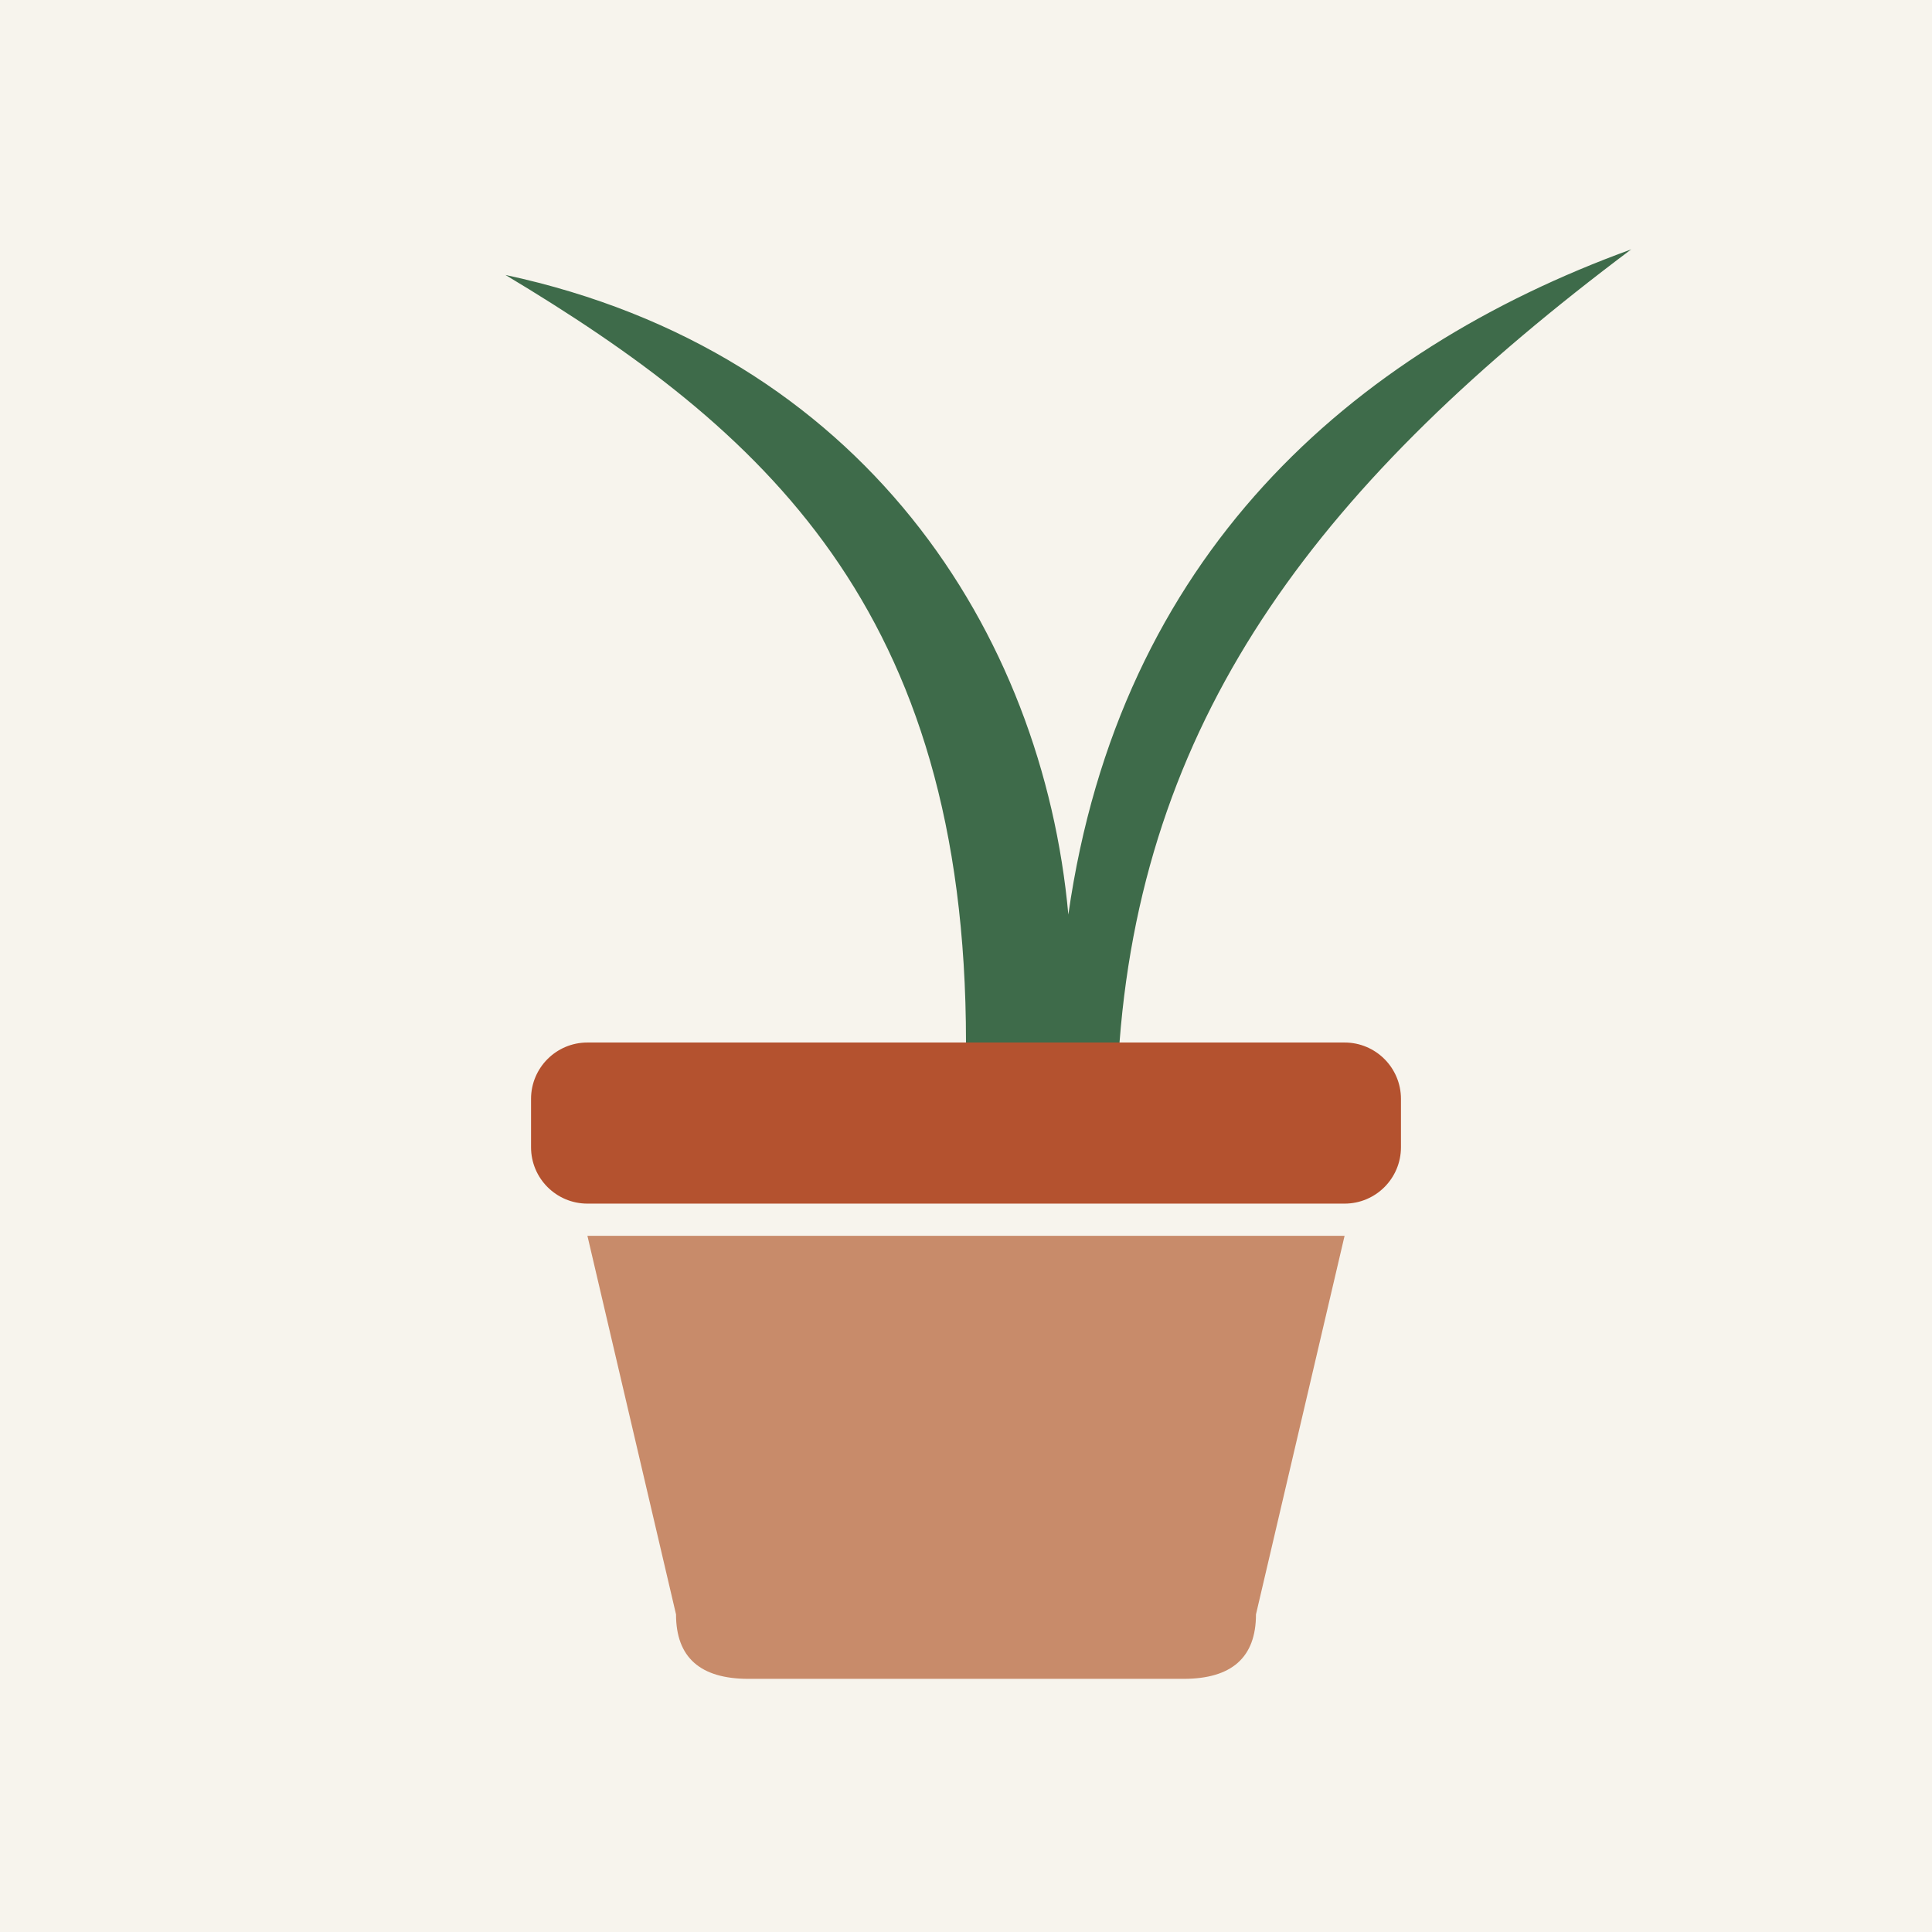
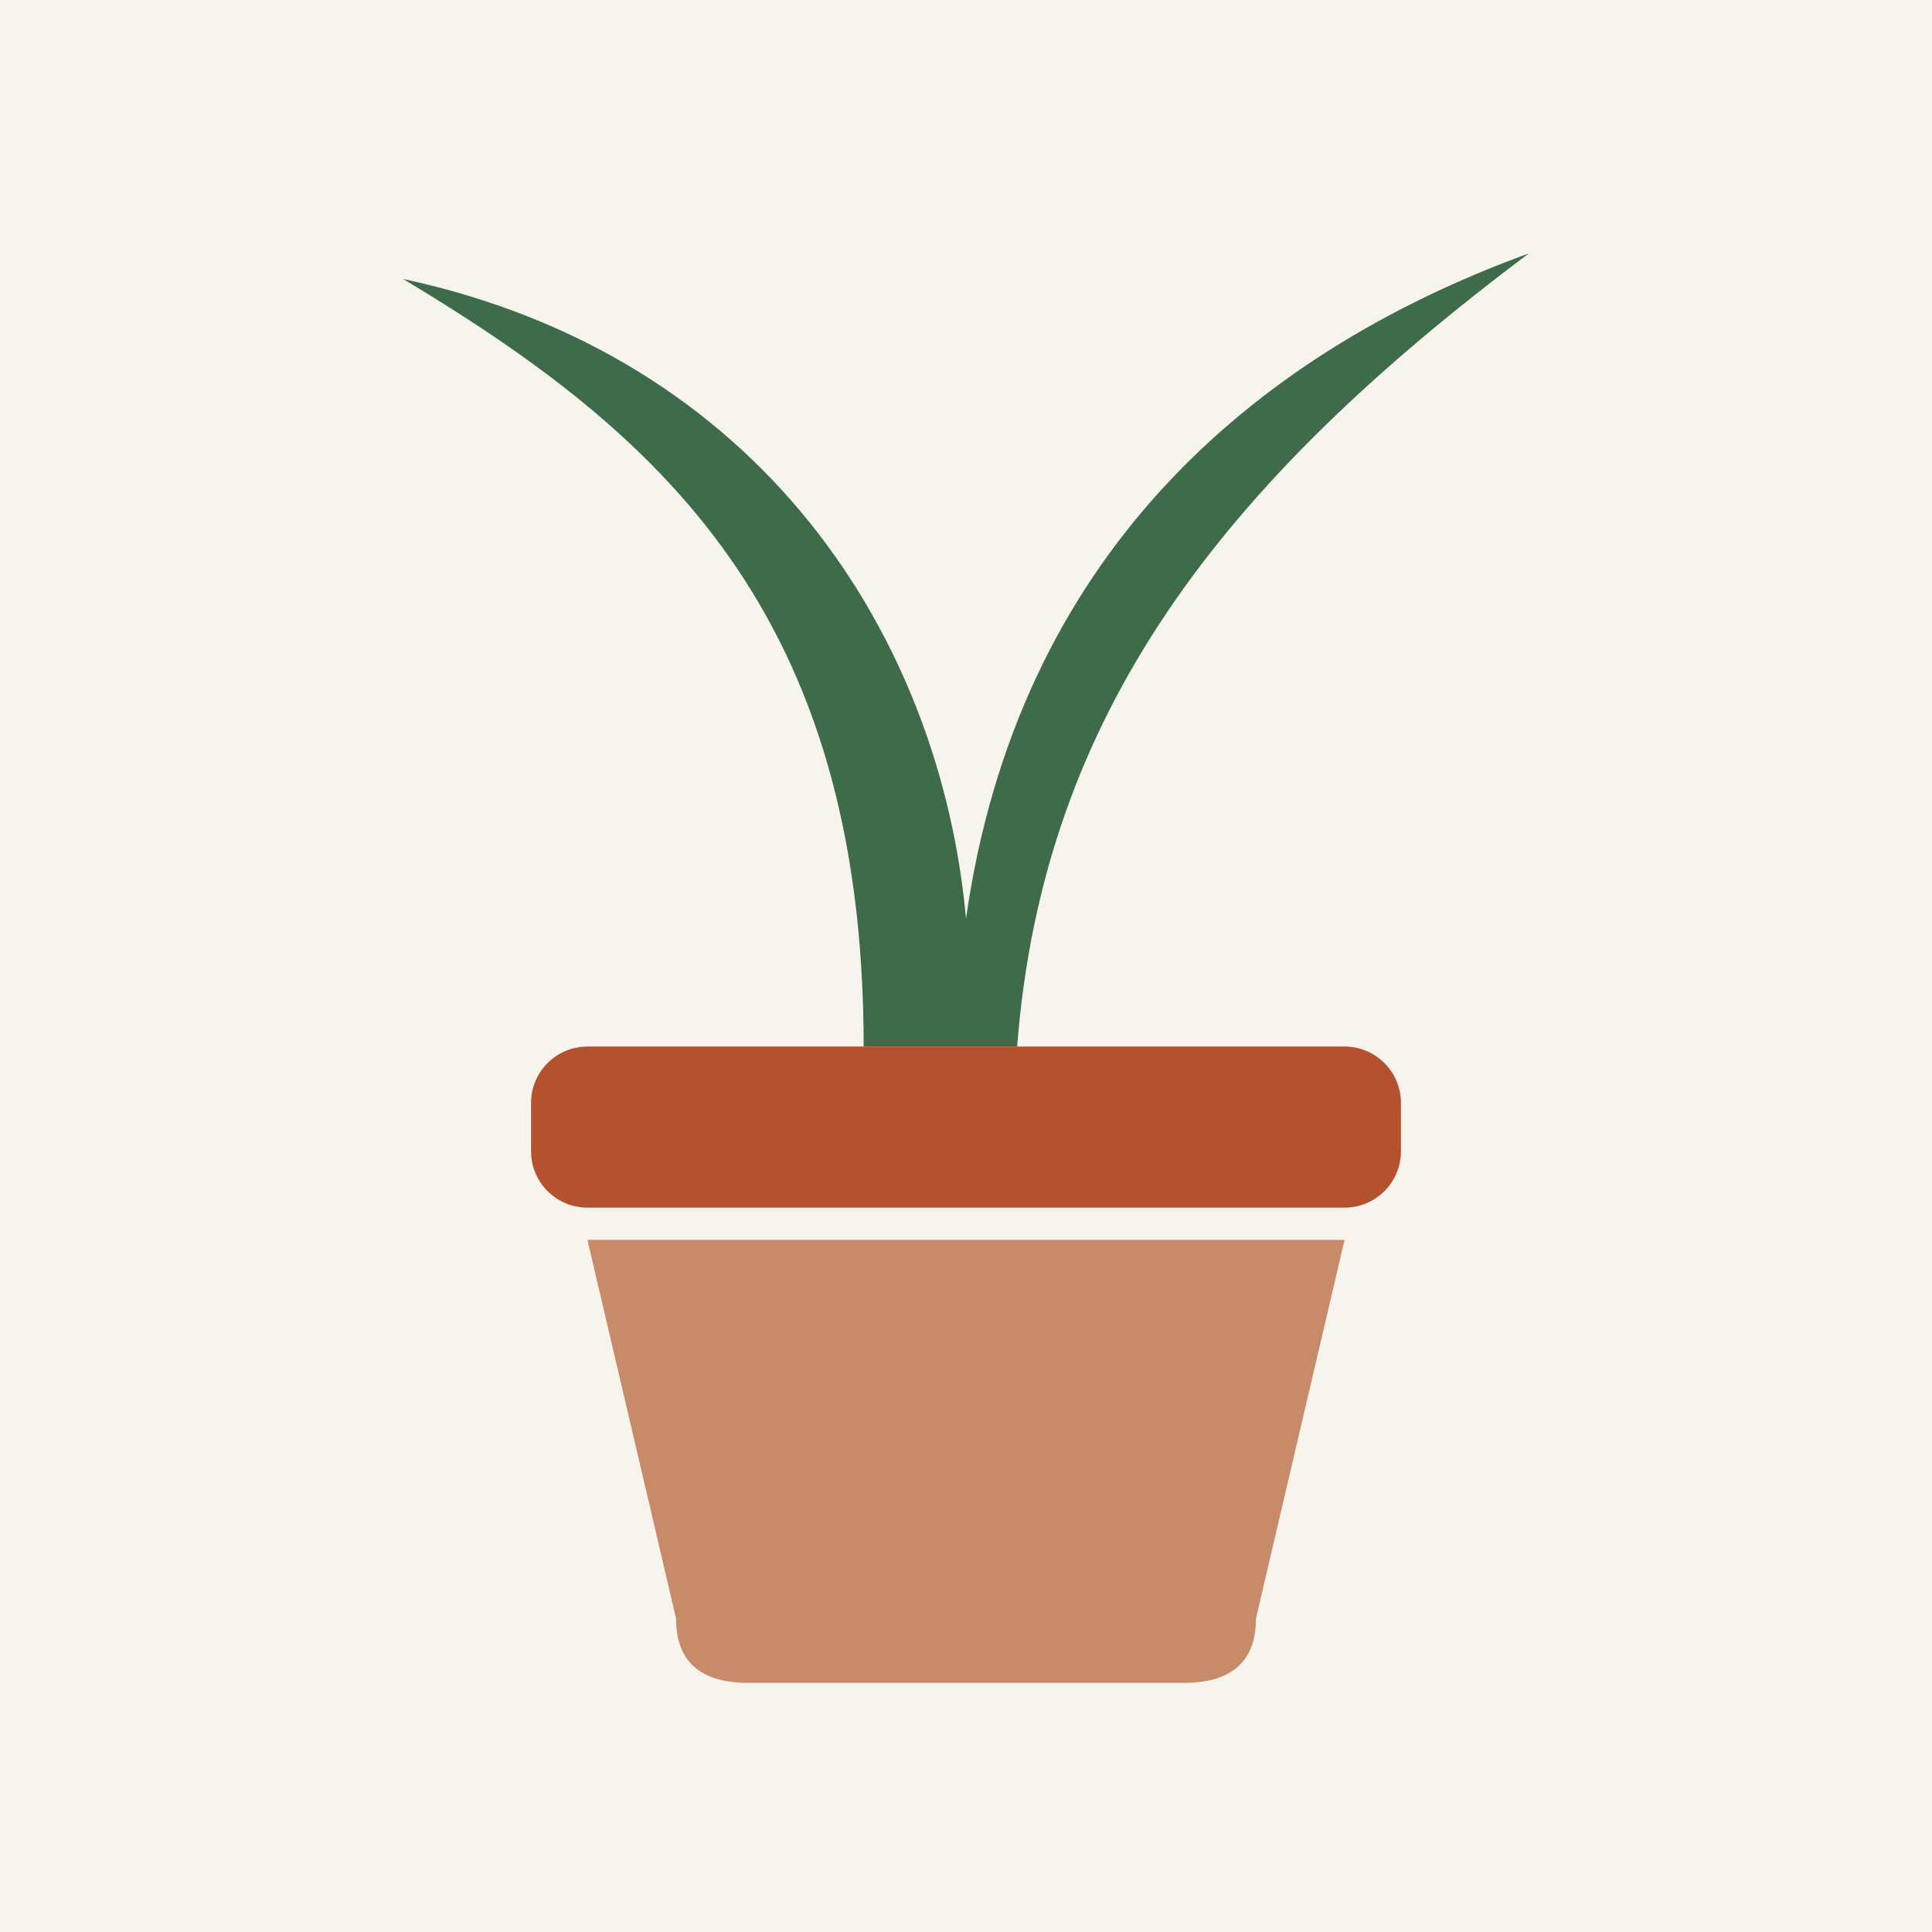
<svg xmlns="http://www.w3.org/2000/svg" viewBox="0 0 512 512" width="512" height="512">
  <rect width="512" height="512" fill="#F7F4ED" />
-   <g transform="translate(256 256) scale(1.0673) translate(-256 -287)">
-     <g transform="translate(256 306) scale(6.3529) translate(-38 -39)" fill="#3E6B4A">
+   <g transform="translate(256 256) scale(1.0673) translate(-256 -286)">
+     <g transform="translate(256 306) scale(6.3529) translate(-42 -39)" fill="#3E6B4A">
      <path d="M38 39C38 22 30 15 20 9C34 12 41 23 42 34C44 20 53 12 64 8C52 17 45 26 44 39H38Z" />
    </g>
    <g transform="translate(256 352)">
      <rect x="-108" y="-46" width="216" height="40" rx="14" fill="#B4522F" />
      <path d="M-94 2 L94 2 L72 96 Q72 112 54 112 L-54 112 Q-72 112 -72 96 Z" fill="#C88B6A" />
    </g>
  </g>
</svg>
